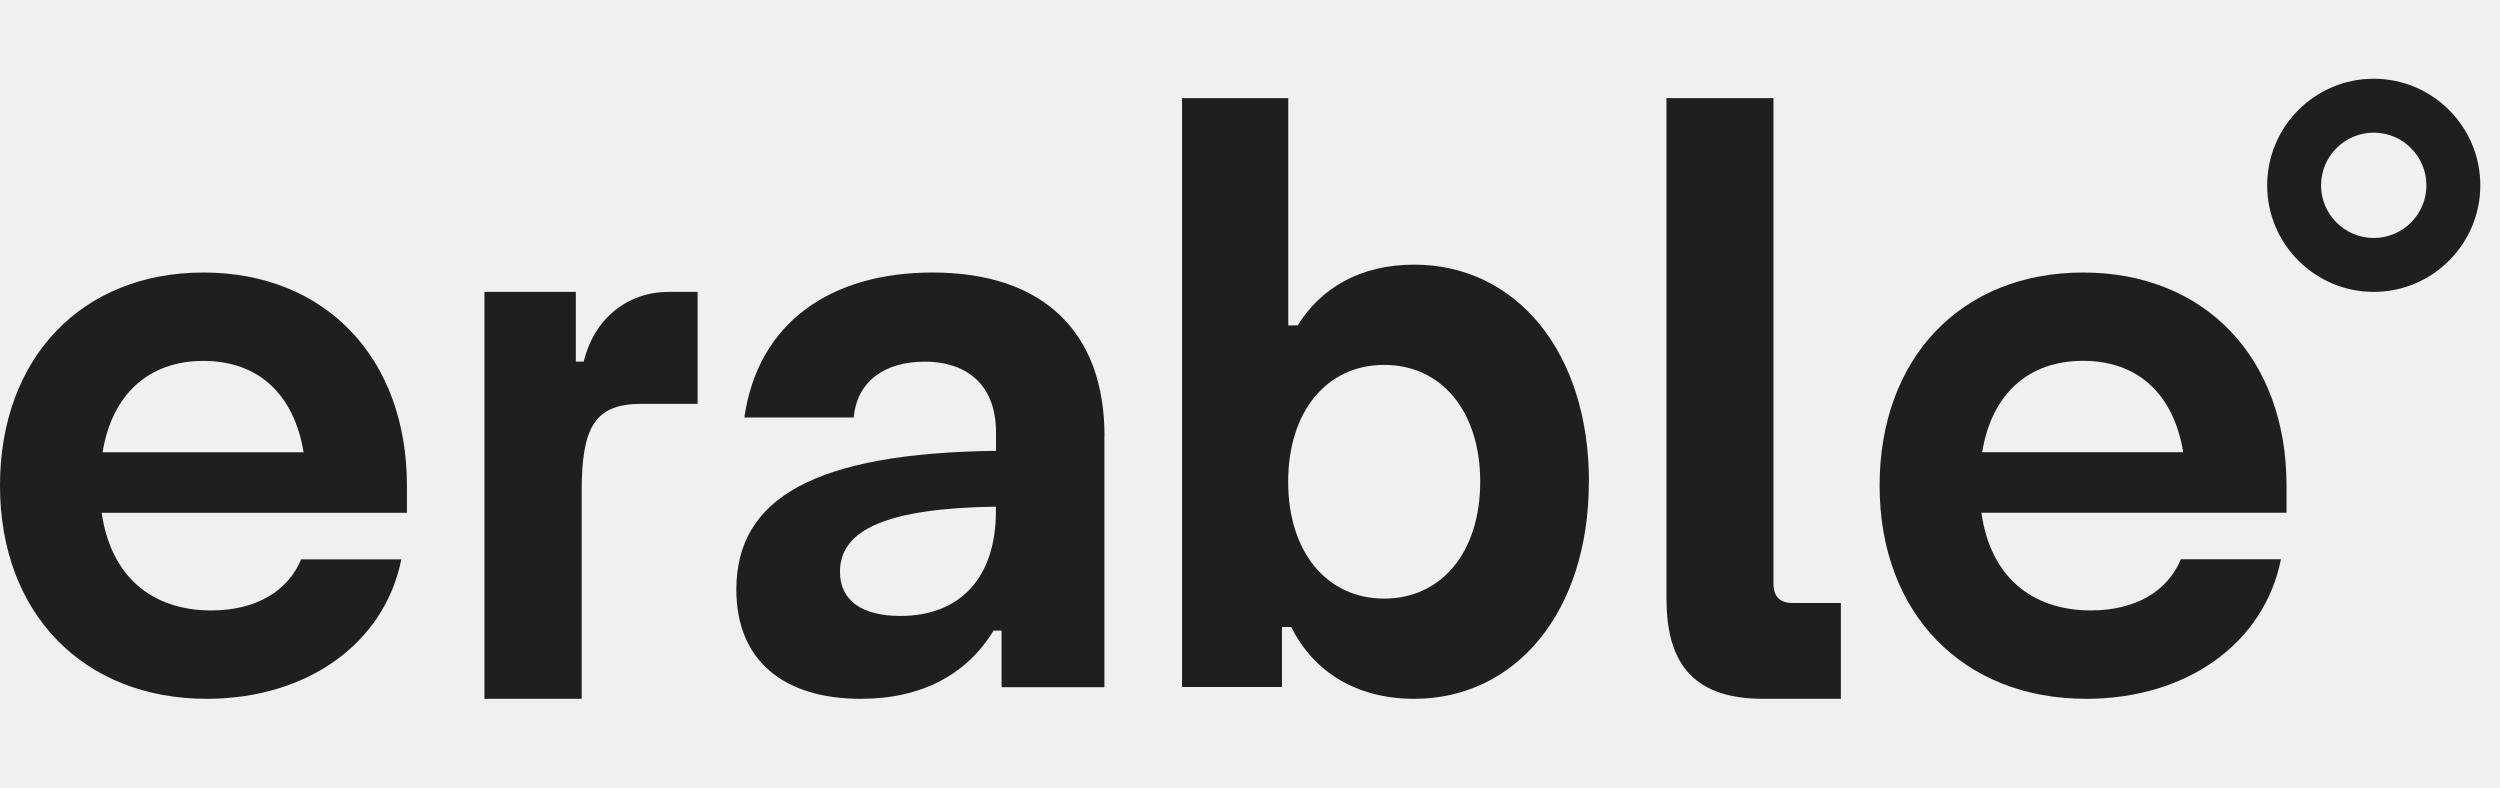
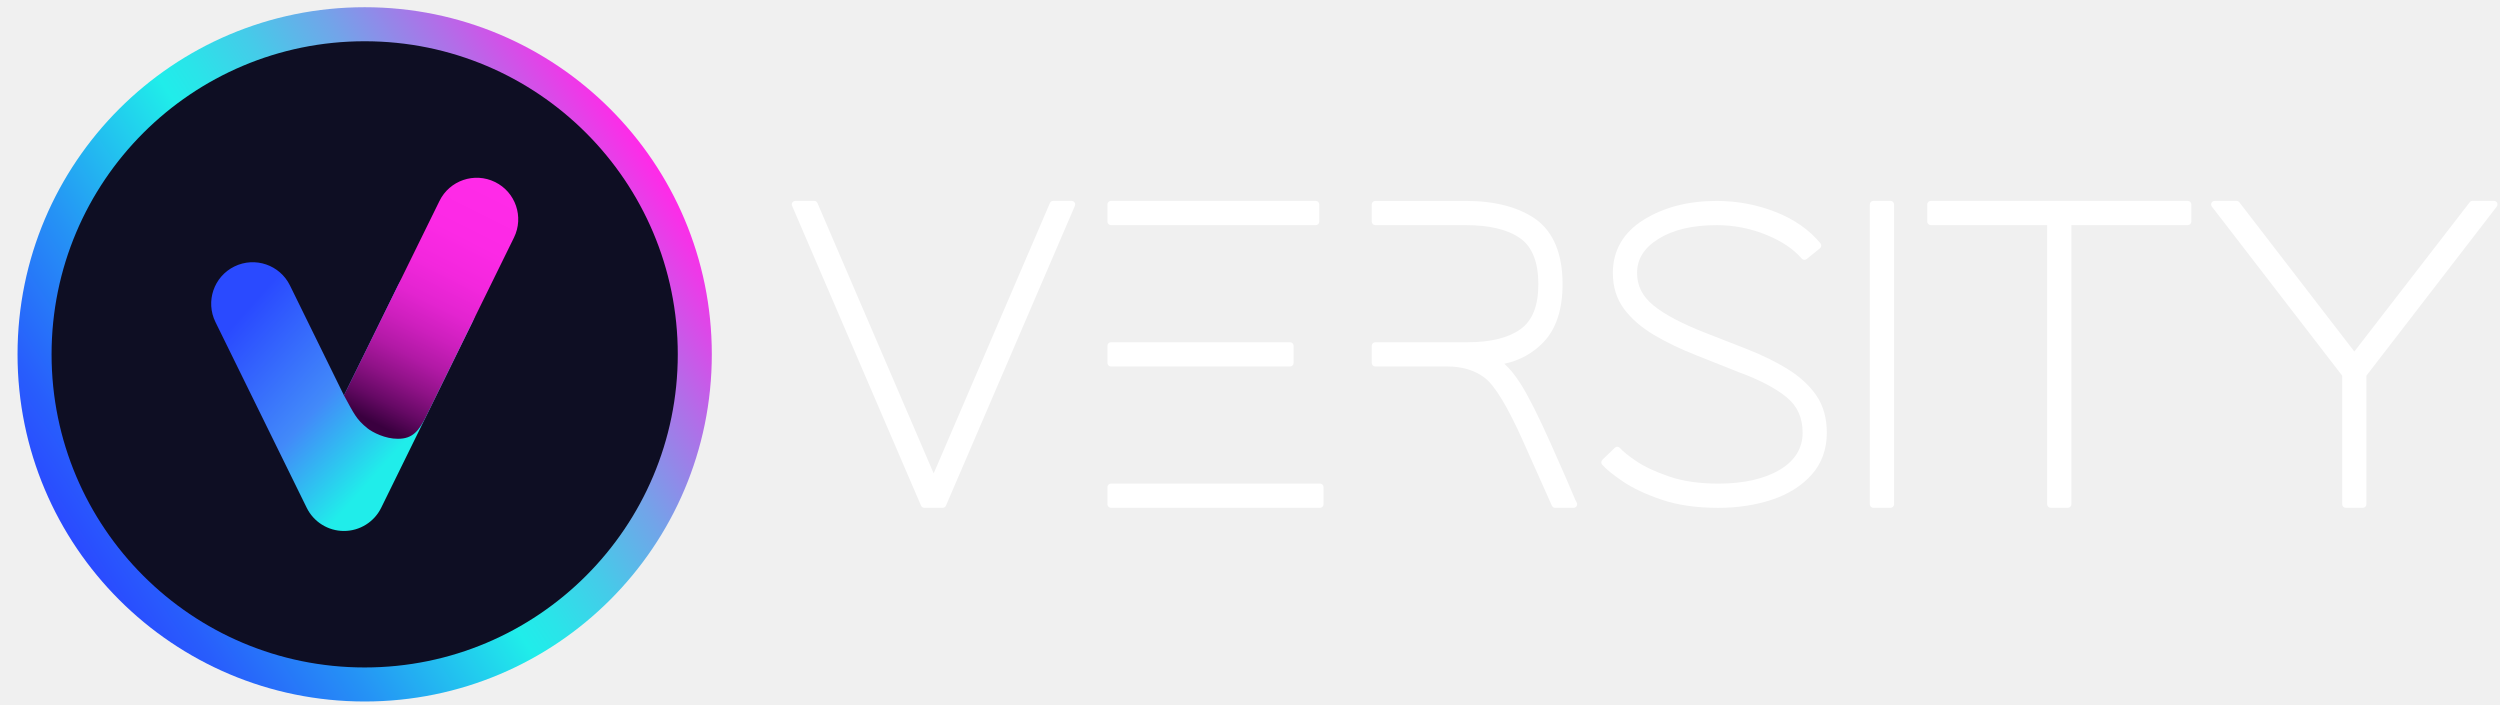
- <svg xmlns="http://www.w3.org/2000/svg" width="127" height="40" viewBox="0 0 127 40" fill="none">
-   <g clip-path="url(#clip0_5375_47516)">
-     <path d="M20.672 26.049H5.166C5.612 29.198 7.631 31.01 10.738 31.01C12.958 31.01 14.614 30.063 15.3 28.413H20.388C19.54 32.665 15.624 35.5 10.498 35.5C4.239 35.495 0 31.162 0 24.669C0 18.177 4.161 13.844 10.336 13.844C16.511 13.844 20.672 18.172 20.672 24.669V26.049ZM5.21 22.976H15.423C14.938 20.027 13.12 18.334 10.336 18.334C7.552 18.334 5.695 20.027 5.21 22.976Z" fill="#1F1F1F" />
-     <path d="M35.438 14.828V20.515H32.584C30.205 20.515 29.549 21.706 29.549 24.967V35.5H24.609V14.828H29.251V18.368H29.655C30.165 16.221 31.847 14.828 33.969 14.828H35.433H35.438Z" fill="#1F1F1F" />
-     <path d="M56.104 22.155V34.91H50.88V32.036H50.473C49.125 34.244 46.84 35.5 43.736 35.5C39.776 35.5 37.406 33.53 37.406 29.948C37.406 25.3 41.407 23.016 50.597 22.902V21.955C50.597 19.672 49.249 18.373 46.964 18.373C44.961 18.373 43.533 19.358 43.37 21.208H37.813C38.507 16.365 42.224 13.844 47.37 13.844C53.006 13.844 56.109 16.874 56.109 22.15L56.104 22.155ZM50.592 25.975V25.738C45.12 25.818 42.671 26.879 42.671 29.044C42.671 30.5 43.776 31.29 45.734 31.29C48.798 31.29 50.592 29.32 50.592 25.975Z" fill="#1F1F1F" />
-     <path d="M80.714 24.472C80.714 31.086 76.996 35.5 71.837 35.5C68.837 35.5 66.677 34.056 65.6 31.852H65.124V34.899H60.047V4.984H65.444V16.531H65.925C67.085 14.646 69.084 13.444 71.841 13.444C77.001 13.444 80.719 17.854 80.719 24.472H80.714ZM75.195 24.472C75.195 20.901 73.234 18.537 70.317 18.537C67.4 18.537 65.439 20.901 65.439 24.472C65.439 28.043 67.4 30.408 70.317 30.408C73.234 30.408 75.195 28.043 75.195 24.472Z" fill="#1F1F1F" />
-     <path d="M84.656 30.463V4.984H90.092V29.648C90.092 30.3 90.414 30.631 91.059 30.631H93.516V35.5H89.569C86.229 35.5 84.661 33.904 84.661 30.468L84.656 30.463Z" fill="#1F1F1F" />
-     <path d="M116.156 26.047H100.655C101.096 29.196 103.115 31.009 106.227 31.009C108.447 31.009 110.104 30.062 110.785 28.411H115.872C115.024 32.664 111.108 35.5 105.977 35.5C99.719 35.5 95.484 31.166 95.484 24.672C95.484 18.178 99.64 13.844 105.82 13.844C112 13.844 116.156 18.173 116.156 24.672V26.052V26.047ZM100.694 22.973H110.907C110.422 20.024 108.609 18.33 105.82 18.33C103.032 18.33 101.174 20.024 100.694 22.973Z" fill="#1F1F1F" />
-     <path d="M120.586 14.828C117.602 14.828 115.172 12.398 115.172 9.414C115.172 6.43 117.602 4 120.586 4C123.57 4 126 6.43 126 9.414C126 12.398 123.57 14.828 120.586 14.828ZM120.586 6.738C119.111 6.738 117.91 7.939 117.91 9.414C117.91 10.889 119.111 12.09 120.586 12.09C122.061 12.09 123.262 10.889 123.262 9.414C123.262 7.939 122.061 6.738 120.586 6.738Z" fill="#1F1F1F" />
-   </g>
+ <svg xmlns="http://www.w3.org/2000/svg" width="142" height="40" viewBox="0 0 142 40" fill="none">
+   <path d="M60.867 11.41H59.82C59.739 11.41 59.666 11.458 59.635 11.533L53.033 26.89L46.431 11.533C46.4 11.458 46.327 11.41 46.246 11.41H45.176C45.108 11.41 45.045 11.445 45.007 11.501C44.969 11.558 44.964 11.63 44.991 11.691L52.314 28.72C52.345 28.795 52.418 28.843 52.499 28.843H53.546C53.627 28.843 53.7 28.795 53.731 28.72L61.054 11.691C61.08 11.629 61.074 11.558 61.037 11.501C60.999 11.445 60.936 11.41 60.868 11.41H60.867Z" fill="white" />
+   <path d="M74.977 27.467H63.104C62.993 27.467 62.903 27.557 62.903 27.668V28.642C62.903 28.754 62.993 28.844 63.104 28.844H74.977C75.088 28.844 75.178 28.754 75.178 28.642V27.668C75.178 27.557 75.088 27.467 74.977 27.467Z" fill="white" />
+   <path d="M74.734 11.41H63.104C62.993 11.41 62.903 11.501 62.903 11.612V12.586C62.903 12.698 62.993 12.788 63.104 12.788H74.734C74.845 12.788 74.935 12.698 74.935 12.586V11.612C74.935 11.501 74.845 11.41 74.734 11.41Z" fill="white" />
+   <path d="M73.273 19.439H63.104C62.993 19.439 62.903 19.53 62.903 19.641V20.615C62.903 20.727 62.993 20.817 63.104 20.817H73.273C73.385 20.817 73.475 20.727 73.475 20.615V19.641C73.475 19.53 73.385 19.439 73.273 19.439Z" fill="white" />
+   <path d="M89.465 28.363C89.25 27.835 88.789 26.777 88.091 25.214C87.385 23.633 86.808 22.486 86.374 21.806C86.058 21.311 85.752 20.933 85.448 20.662C86.338 20.468 87.089 20.05 87.689 19.415C88.395 18.665 88.754 17.562 88.754 16.139C88.754 14.442 88.251 13.208 87.259 12.47C86.272 11.768 84.922 11.412 83.25 11.412H78.117C78.006 11.412 77.915 11.503 77.915 11.614V12.586C77.915 12.697 78.006 12.788 78.117 12.788H83.25C84.611 12.788 85.656 13.041 86.356 13.54C87.034 14.025 87.378 14.898 87.378 16.137C87.378 17.375 87.042 18.202 86.378 18.687C85.695 19.186 84.683 19.439 83.371 19.439H78.115C78.005 19.439 77.914 19.53 77.914 19.641V20.614C77.914 20.724 78.005 20.815 78.115 20.815H82.202C83.06 20.815 83.779 21.035 84.342 21.467C84.912 21.907 85.645 23.121 86.518 25.075C87.409 27.07 87.954 28.287 88.147 28.724C88.18 28.796 88.251 28.844 88.332 28.844H89.379C89.449 28.844 89.515 28.808 89.551 28.748C89.588 28.689 89.591 28.614 89.559 28.552L89.465 28.365V28.363Z" fill="white" />
+   <path d="M101.564 20.977C100.901 20.569 100.145 20.195 99.318 19.866C98.506 19.545 97.691 19.224 96.895 18.917C95.543 18.393 94.534 17.858 93.897 17.332C93.284 16.825 92.986 16.228 92.986 15.505C92.986 14.713 93.381 14.081 94.193 13.572C95.023 13.051 96.138 12.788 97.504 12.788C98.478 12.788 99.422 12.972 100.31 13.332C101.193 13.691 101.875 14.147 102.338 14.688C102.409 14.771 102.533 14.782 102.617 14.715L103.371 14.106C103.413 14.073 103.441 14.023 103.446 13.969C103.451 13.914 103.434 13.861 103.401 13.82C102.765 13.051 101.903 12.449 100.838 12.034C99.781 11.62 98.658 11.412 97.504 11.412C95.9 11.412 94.509 11.771 93.371 12.477C92.202 13.203 91.61 14.222 91.61 15.507C91.61 16.294 91.823 16.98 92.247 17.549C92.659 18.103 93.231 18.599 93.948 19.026C94.653 19.444 95.473 19.838 96.386 20.195L98.776 21.146C99.948 21.574 100.861 22.054 101.489 22.572C102.095 23.071 102.389 23.729 102.389 24.581C102.389 25.433 101.971 26.154 101.112 26.671C100.233 27.2 99.052 27.47 97.603 27.47C96.527 27.47 95.587 27.334 94.81 27.067C94.028 26.799 93.396 26.503 92.936 26.19C92.477 25.877 92.167 25.629 92.017 25.449C91.98 25.406 91.929 25.38 91.873 25.376C91.818 25.373 91.762 25.395 91.722 25.433L91.016 26.114C90.939 26.188 90.934 26.311 91.003 26.392C91.228 26.651 91.615 26.964 92.186 27.351C92.749 27.733 93.489 28.08 94.387 28.384C95.286 28.691 96.368 28.846 97.602 28.846C98.69 28.846 99.708 28.691 100.633 28.386C101.571 28.077 102.333 27.599 102.897 26.967C103.472 26.324 103.763 25.522 103.763 24.582C103.763 23.751 103.563 23.036 103.168 22.461C102.779 21.897 102.24 21.399 101.562 20.981L101.564 20.977Z" fill="white" />
+   <path d="M107.382 11.41H106.408C106.296 11.41 106.206 11.501 106.206 11.612V28.642C106.206 28.754 106.296 28.844 106.408 28.844H107.382C107.493 28.844 107.584 28.754 107.584 28.642V11.612C107.584 11.501 107.493 11.41 107.382 11.41Z" fill="white" />
+   <path d="M124.265 11.41H109.669C109.558 11.41 109.467 11.501 109.467 11.612V12.585C109.467 12.695 109.558 12.786 109.669 12.786H116.279V28.641C116.279 28.752 116.37 28.843 116.481 28.843H117.453C117.564 28.843 117.655 28.752 117.655 28.641V12.786H124.265C124.376 12.786 124.467 12.695 124.467 12.585V11.612C124.467 11.501 124.376 11.41 124.265 11.41Z" fill="white" />
+   <path d="M141.839 11.523C141.805 11.453 141.735 11.41 141.657 11.41H140.44C140.377 11.41 140.319 11.438 140.28 11.488L133.726 19.967L127.195 11.49C127.157 11.44 127.098 11.41 127.035 11.41H125.795C125.717 11.41 125.647 11.453 125.613 11.523C125.578 11.592 125.586 11.675 125.634 11.735L133.036 21.338V28.641C133.036 28.752 133.127 28.843 133.238 28.843H134.211C134.321 28.843 134.412 28.752 134.412 28.641V21.338L141.814 11.735C141.861 11.673 141.869 11.591 141.836 11.523H141.839Z" fill="white" />
+   <path d="M20.714 39.845C31.604 39.845 40.431 31.017 40.431 20.127C40.431 9.238 31.604 0.41 20.714 0.41C9.824 0.41 0.996 9.238 0.996 20.127C0.996 31.017 9.824 39.845 20.714 39.845Z" fill="url(#paint0_linear_6888_2)" />
+   <path d="M20.714 37.912C30.536 37.912 38.498 29.949 38.498 20.127C38.498 10.305 30.536 2.343 20.714 2.343C10.892 2.343 2.929 10.305 2.929 20.127C2.929 29.949 10.892 37.912 20.714 37.912Z" fill="#0E0E23" />
+   <path d="M19.536 30.159C18.638 30.159 17.817 29.648 17.421 28.841L12.237 18.292C11.663 17.122 12.144 15.71 13.313 15.136C14.483 14.562 15.895 15.044 16.469 16.213L19.536 22.457L22.604 16.213C23.178 15.044 24.59 14.562 25.759 15.136C26.929 15.71 27.41 17.122 26.836 18.292L21.652 28.841C21.255 29.648 20.434 30.159 19.536 30.159Z" fill="url(#paint1_linear_6888_2)" />
+   <path d="M22.599 24.923C21.891 24.931 21.16 24.559 20.871 24.326C20.231 23.812 20.112 23.504 19.536 22.457L24.962 11.415C25.536 10.246 26.948 9.765 28.118 10.339C29.287 10.913 29.768 12.325 29.194 13.494L24.216 23.625C23.806 24.458 23.449 24.928 22.601 24.923H22.599Z" fill="url(#paint2_linear_6888_2)" />
  <defs>
-     <clipPath id="clip0_5375_47516">
-       <rect width="126.297" height="40" fill="white" />
-     </clipPath>
+     <linearGradient id="paint0_linear_6888_2" x1="4.115" y1="30.905" x2="37.195" y2="9.428" gradientUnits="userSpaceOnUse">
+       <stop stop-color="#2A4AFF" />
+       <stop offset="0.08" stop-color="#285EFC" />
+       <stop offset="0.24" stop-color="#2593F5" />
+       <stop offset="0.46" stop-color="#20E9EA" />
+       <stop offset="0.47" stop-color="#20EDEA" />
+       <stop offset="0.52" stop-color="#2AE4E9" />
+       <stop offset="0.61" stop-color="#45CBE9" />
+       <stop offset="0.72" stop-color="#72A4E9" />
+       <stop offset="0.85" stop-color="#B16EE8" />
+       <stop offset="1" stop-color="#FF2AE8" />
+     </linearGradient>
+     <linearGradient id="paint1_linear_6888_2" x1="23.884" y1="24.085" x2="14.959" y2="16.165" gradientUnits="userSpaceOnUse">
+       <stop stop-color="#20EDEA" />
+       <stop offset="0.42" stop-color="#428AF9" />
+       <stop offset="0.98" stop-color="#2A4AFF" />
+     </linearGradient>
+     <linearGradient id="paint2_linear_6888_2" x1="21.279" y1="24.032" x2="28.023" y2="10.759" gradientUnits="userSpaceOnUse">
+       <stop stop-color="#3A003F" />
+       <stop offset="0.09" stop-color="#660965" />
+       <stop offset="0.19" stop-color="#8F1287" />
+       <stop offset="0.29" stop-color="#B119A5" />
+       <stop offset="0.4" stop-color="#CD1FBD" />
+       <stop offset="0.51" stop-color="#E324D0" />
+       <stop offset="0.64" stop-color="#F327DD" />
+       <stop offset="0.79" stop-color="#FC29E5" />
+       <stop offset="1" stop-color="#FF2AE8" />
+     </linearGradient>
  </defs>
</svg>
